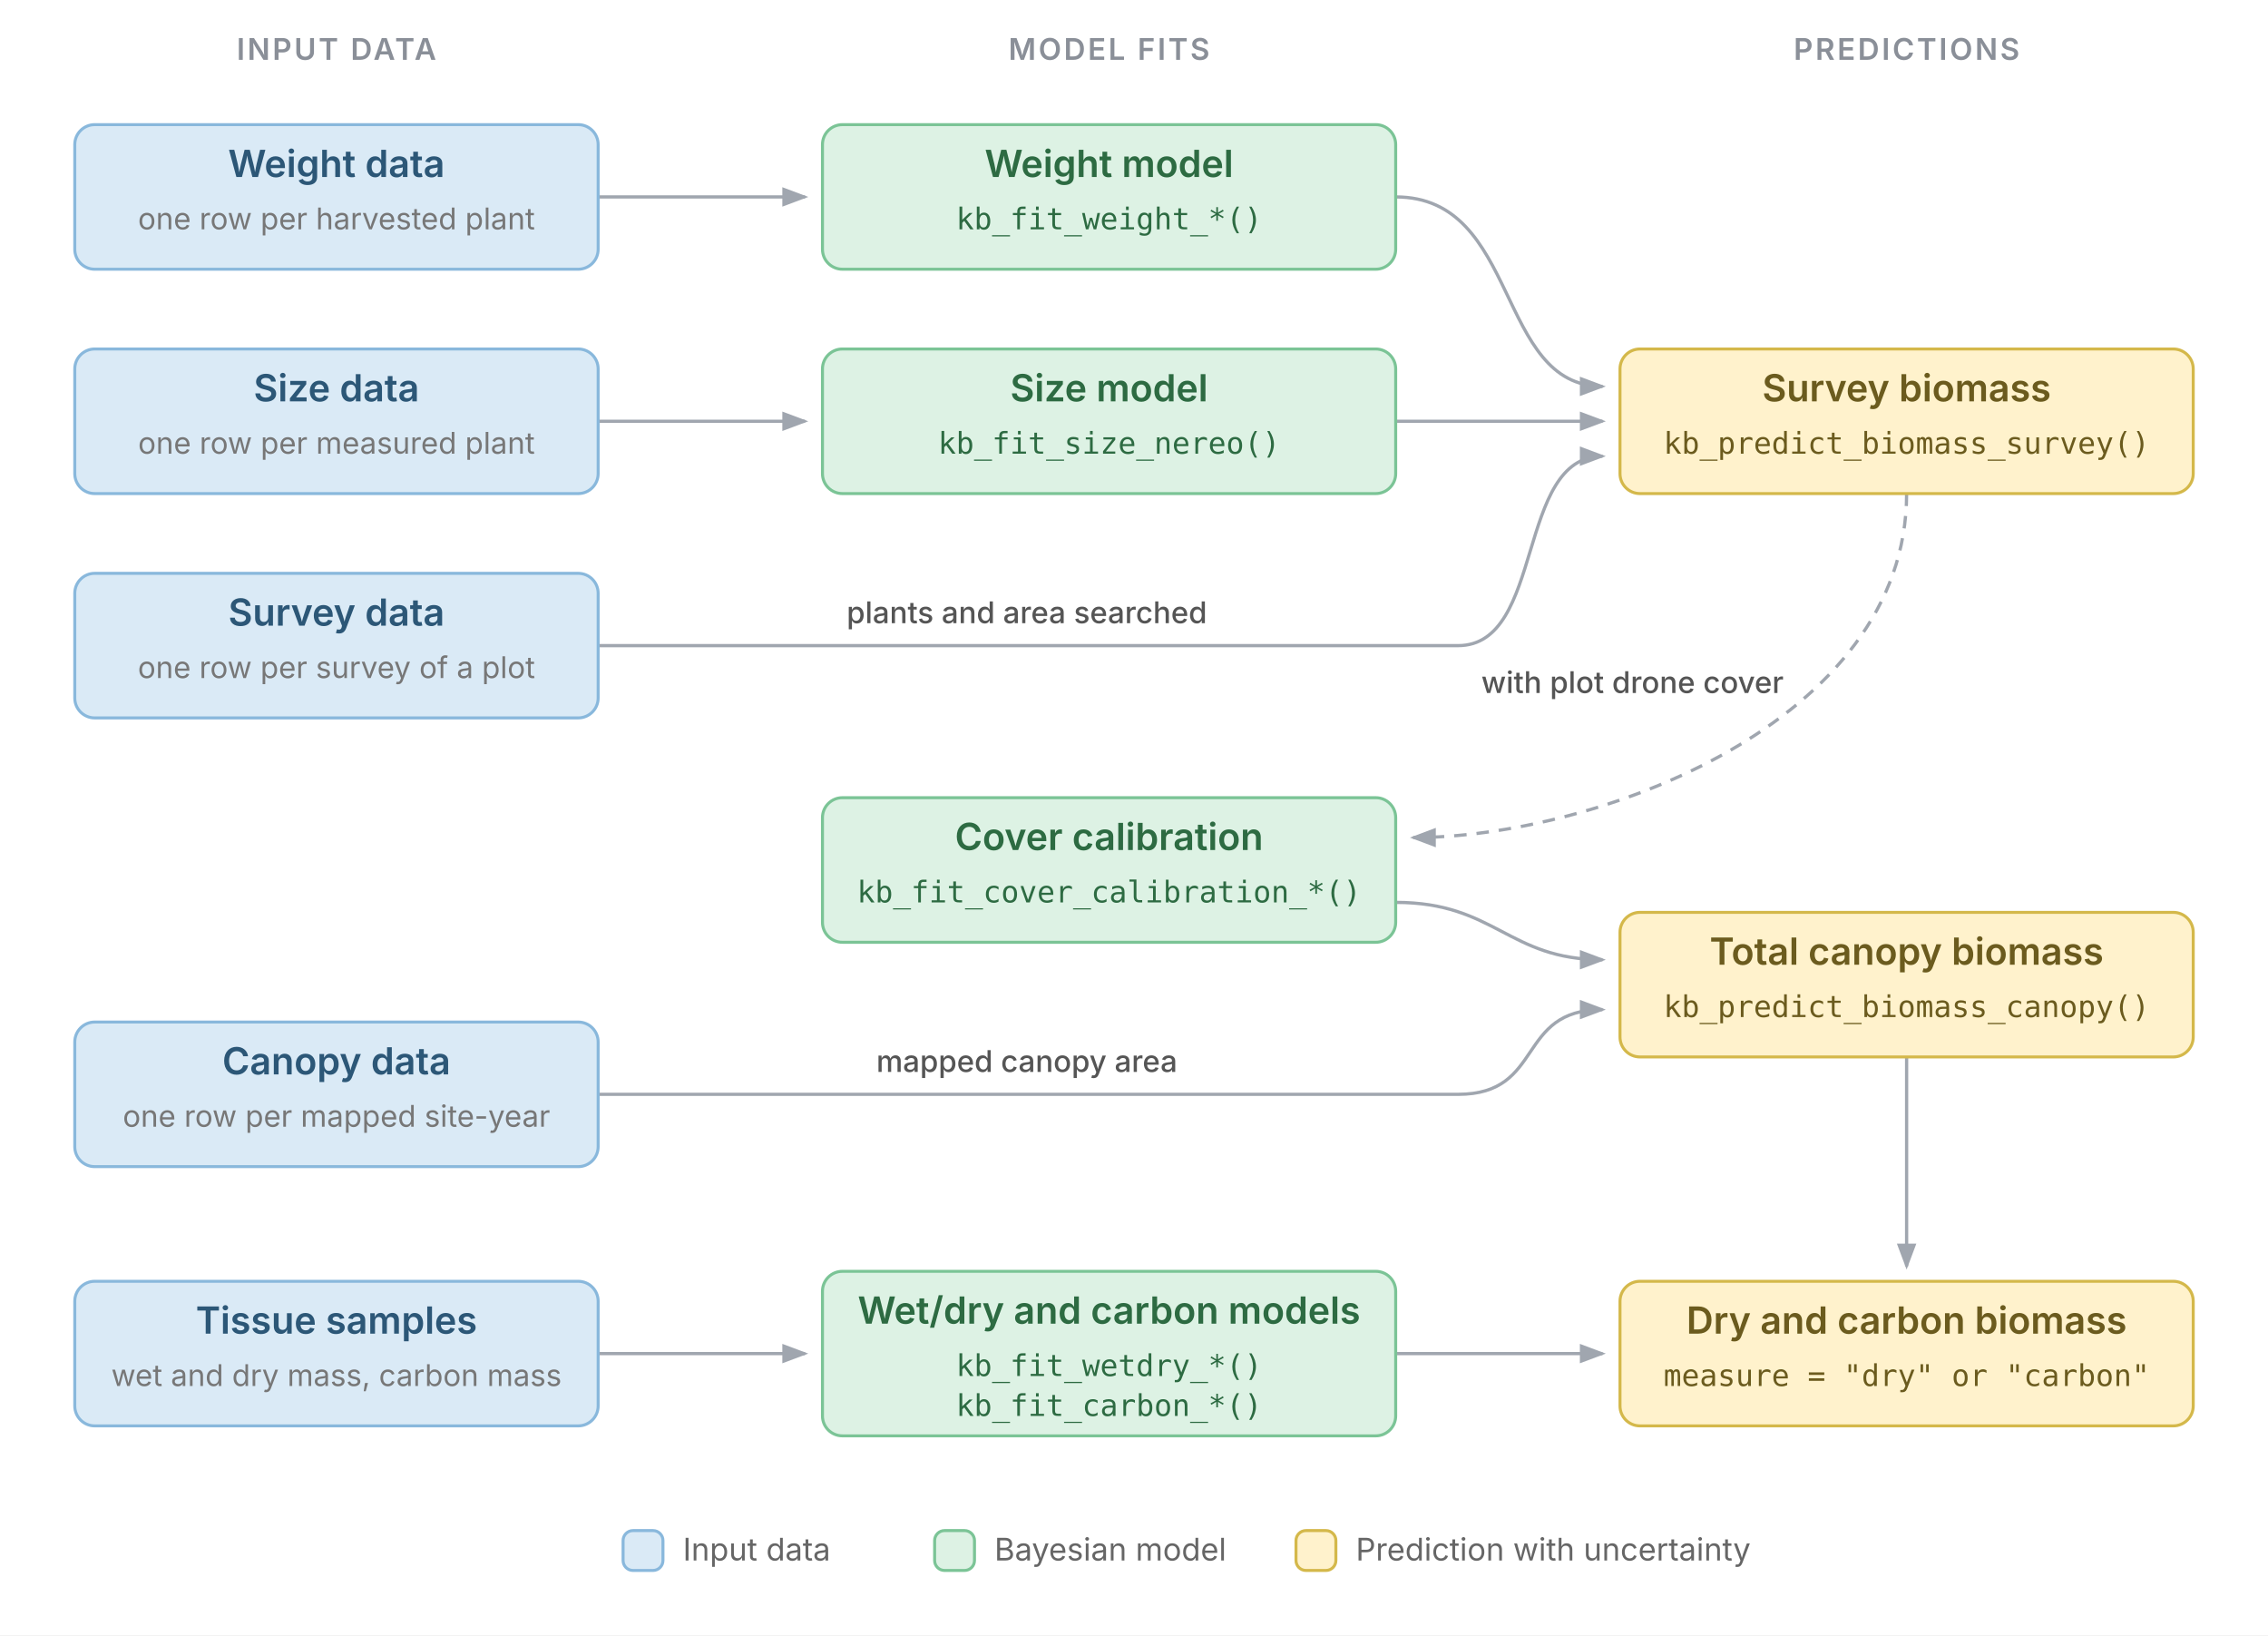
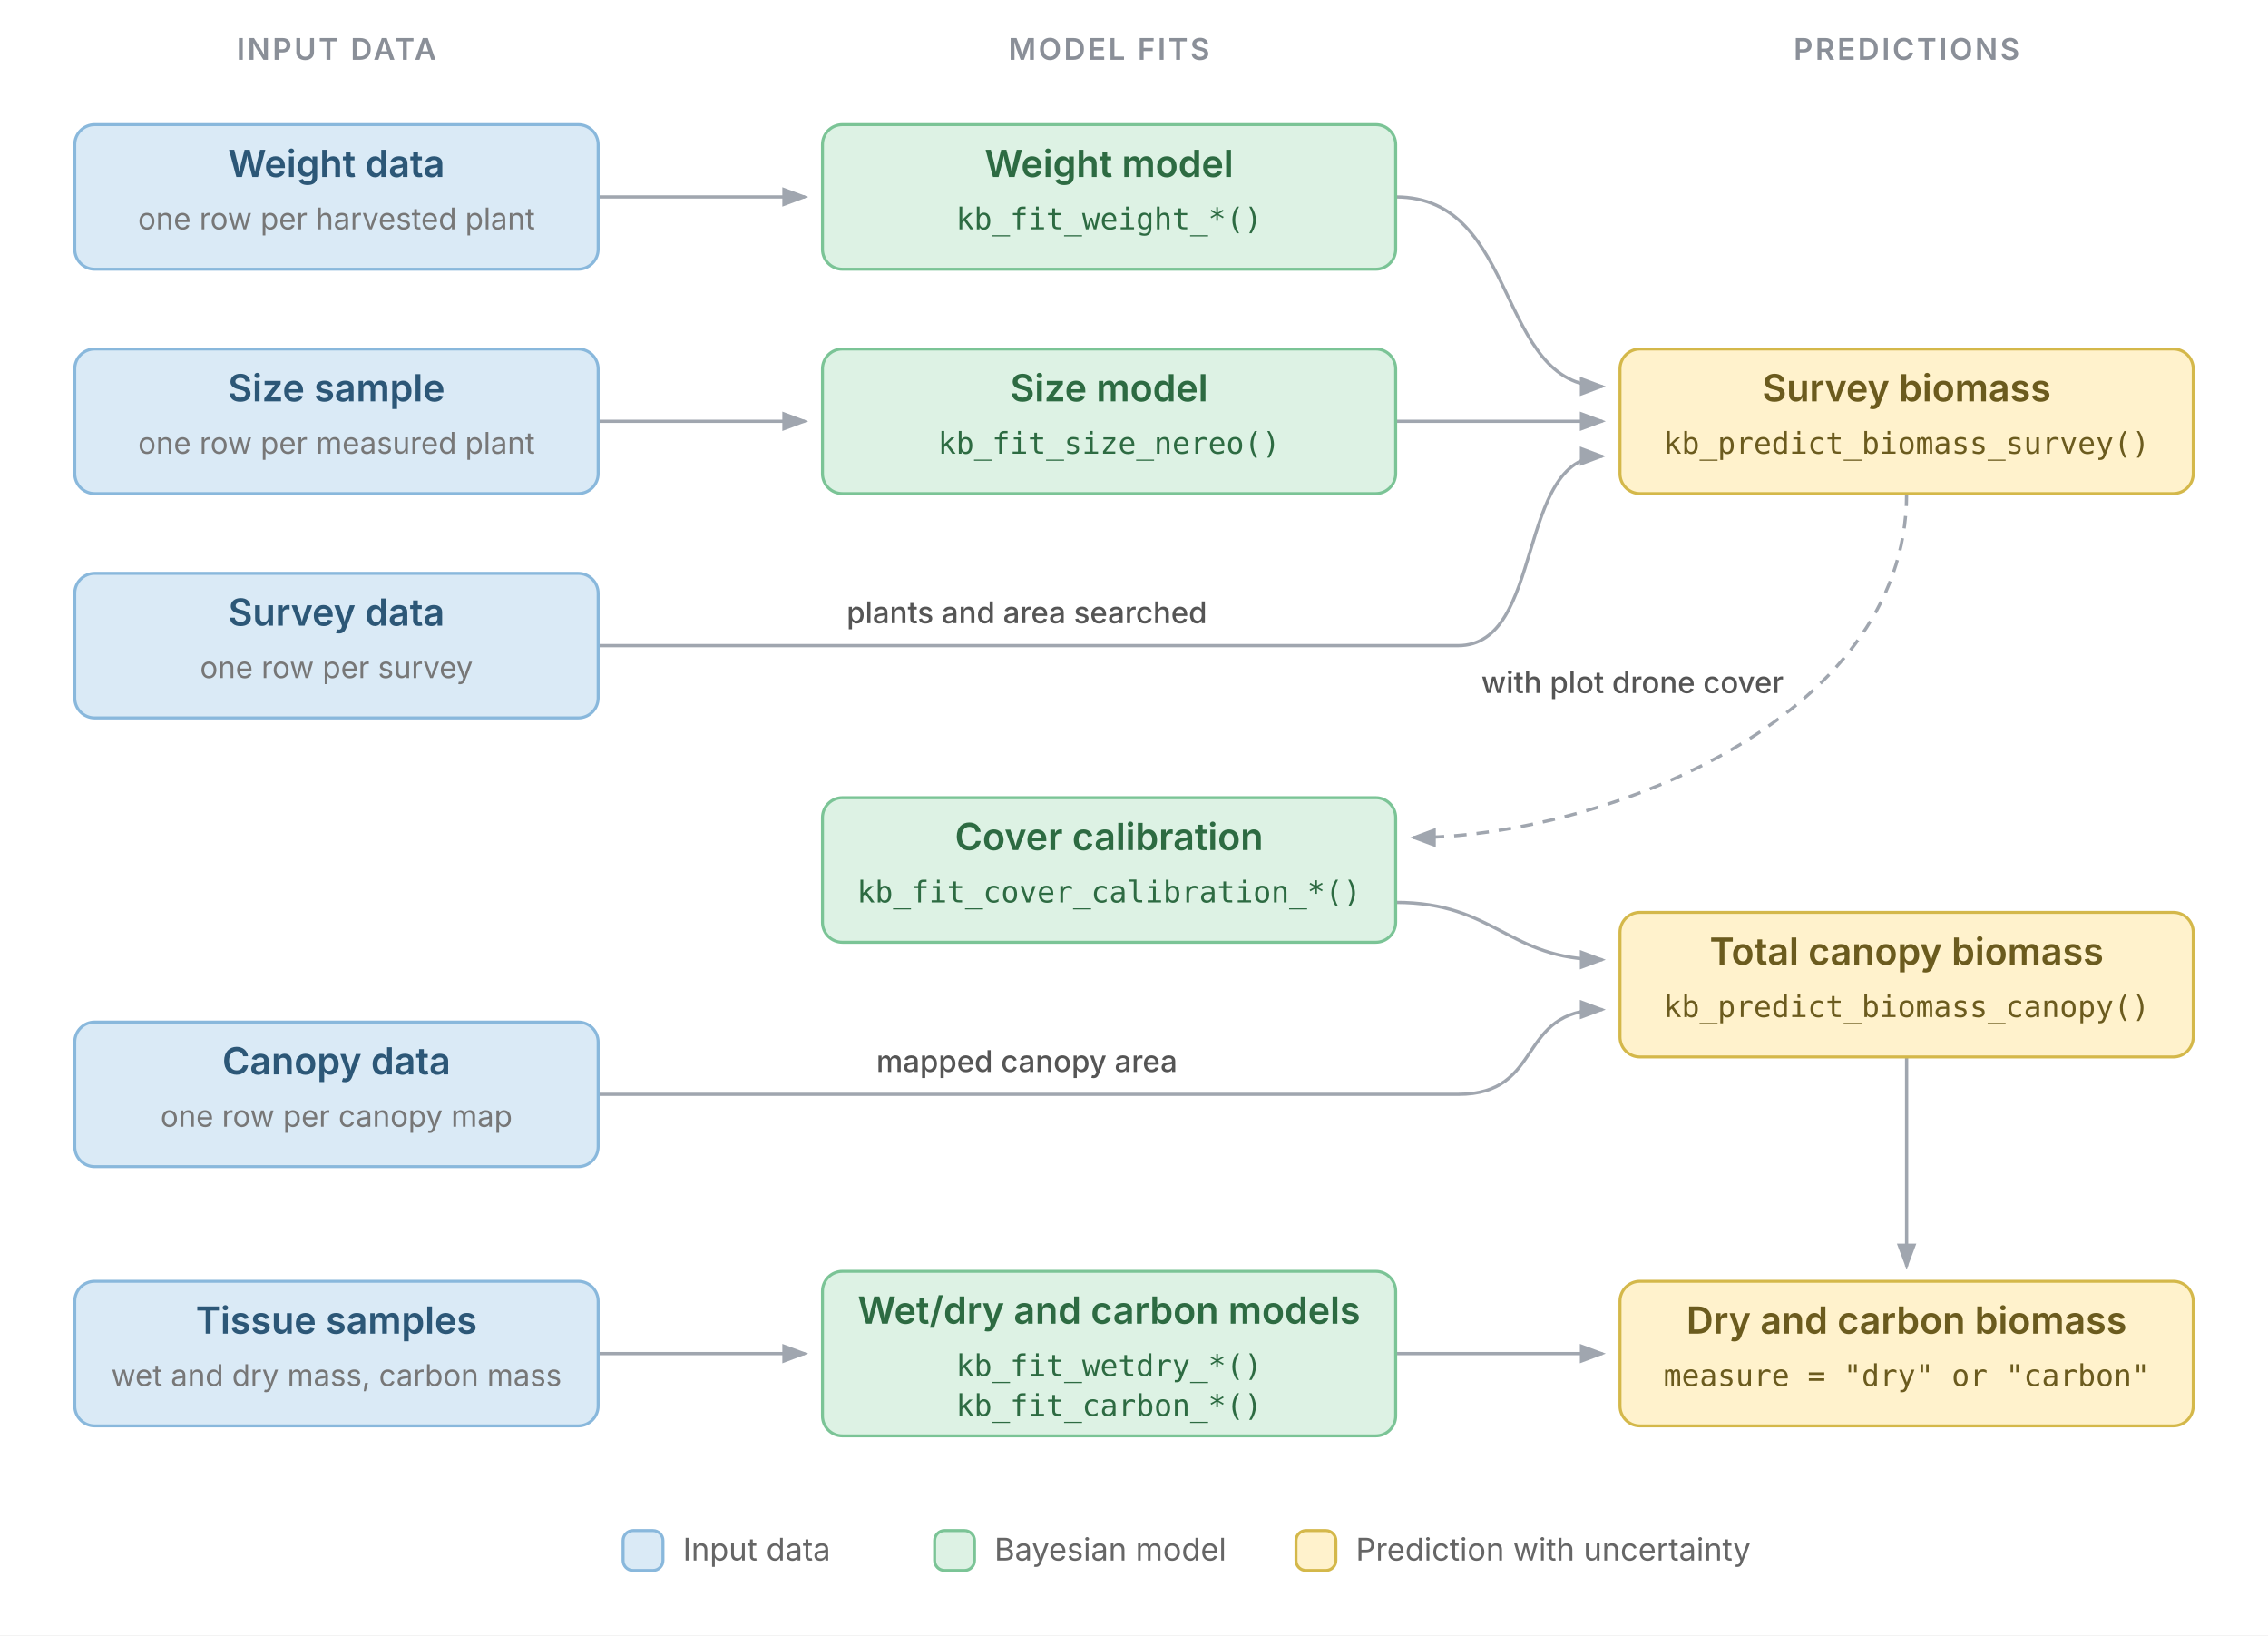
<svg xmlns="http://www.w3.org/2000/svg" viewBox="0 0 910 656" width="910" height="656" role="img" aria-labelledby="title desc">
  <style>
    .bg { fill: #ffffff; }
    .box { stroke-width: 1.2; }
    .data { fill: #DAEAF6; stroke: #89B8DC; }
    .model { fill: #DDF2E4; stroke: #7BC496; }
    .output { fill: #FFF2CC; stroke: #D4B84A; }
    .title { font-family: "Inter", "Segoe UI", "Helvetica Neue", Arial, sans-serif; font-size: 15px; font-weight: 600; text-anchor: middle; }
    .sub { font-family: "Inter", "Segoe UI", "Helvetica Neue", Arial, sans-serif; font-size: 12px; fill: #777; text-anchor: middle; }
    .fn { font-family: "SFMono-Regular", Menlo, Consolas, monospace; font-size: 12px; text-anchor: middle; }
    .data-text { fill: #2C5777; }
    .model-text { fill: #2D6B42; }
    .output-text { fill: #6B5B1E; }
    .edge { fill: none; stroke: #A0A6AF; stroke-width: 1.3; marker-end: url(#arrow); }
    .dashed { stroke-dasharray: 5 4; }
    .label { font-family: "Inter", "Segoe UI", "Helvetica Neue", Arial, sans-serif; font-size: 12px; font-weight: 500; fill: #555; text-anchor: middle; }
    .heading { font-family: "Inter", "Segoe UI", "Helvetica Neue", Arial, sans-serif; font-size: 12px; font-weight: 600; letter-spacing: 0.08em; fill: #8A8F98; text-anchor: middle; }
    .legend { font-family: "Inter", "Segoe UI", "Helvetica Neue", Arial, sans-serif; font-size: 12.5px; fill: #666; }
  </style>
  <defs>
    <marker id="arrow" markerWidth="8" markerHeight="6" refX="7" refY="3" orient="auto">
      <path d="M 0 0 L 8 3 L 0 6 Z" fill="#A0A6AF" />
    </marker>
  </defs>
  <rect class="bg" width="910" height="656" />
  <text class="heading" x="135" y="24">INPUT DATA</text>
  <text class="heading" x="445" y="24">MODEL FITS</text>
  <text class="heading" x="765" y="24">PREDICTIONS</text>
  <path class="edge" d="M 240 79 L 323 79" />
  <path class="edge" d="M 240 169 L 323 169" />
  <path class="edge" d="M 560 79 C 610 79 600 155 643 155" />
  <path class="edge" d="M 560 169 L 643 169" />
  <path class="edge" d="M 240 259 L 585 259 C 620 259 608 183 643 183" />
  <text class="label" x="412" y="250">plants and area searched</text>
  <path class="edge dashed" d="M 765 198 C 765 290 640 336 567 336" />
  <text class="label" x="655" y="278" text-anchor="end">with plot drone cover</text>
  <path class="edge" d="M 560 362 C 600 362 605 385 643 385" />
  <path class="edge" d="M 240 439 L 585 439 C 620 439 608 405 643 405" />
  <text class="label" x="412" y="430">mapped canopy area</text>
  <path class="edge" d="M 765 424 L 765 508" />
  <path class="edge" d="M 240 543 L 323 543" />
  <path class="edge" d="M 560 543 L 643 543" />
  <rect rx="8" ry="8" class="box data" x="30" y="50" width="210" height="58" />
  <text class="title data-text" x="135" y="71">Weight data</text>
  <text class="sub" x="135" y="92">one row per harvested plant</text>
  <rect rx="8" ry="8" class="box data" x="30" y="140" width="210" height="58" />
-   <text class="title data-text" x="135" y="161">Size data</text>
+   <text class="title data-text" x="135" y="161">Size sample</text>
  <text class="sub" x="135" y="182">one row per measured plant</text>
  <rect rx="8" ry="8" class="box data" x="30" y="230" width="210" height="58" />
  <text class="title data-text" x="135" y="251">Survey data</text>
-   <text class="sub" x="135" y="272">one row per survey of a plot</text>
+   <text class="sub" x="135" y="272">one row per survey</text>
  <rect rx="8" ry="8" class="box data" x="30" y="410" width="210" height="58" />
  <text class="title data-text" x="135" y="431">Canopy data</text>
-   <text class="sub" x="135" y="452">one row per mapped site-year</text>
+   <text class="sub" x="135" y="452">one row per canopy map</text>
  <rect rx="8" ry="8" class="box data" x="30" y="514" width="210" height="58" />
  <text class="title data-text" x="135" y="535">Tissue samples</text>
  <text class="sub" x="135" y="556">wet and dry mass, carbon mass</text>
  <rect rx="8" ry="8" class="box model" x="330" y="50" width="230" height="58" />
  <text class="title model-text" x="445" y="71">Weight model</text>
  <text class="fn model-text" x="445" y="92">kb_fit_weight_*()</text>
  <rect rx="8" ry="8" class="box model" x="330" y="140" width="230" height="58" />
  <text class="title model-text" x="445" y="161">Size model</text>
  <text class="fn model-text" x="445" y="182">kb_fit_size_nereo()</text>
  <rect rx="8" ry="8" class="box model" x="330" y="320" width="230" height="58" />
  <text class="title model-text" x="445" y="341">Cover calibration</text>
  <text class="fn model-text" x="445" y="362">kb_fit_cover_calibration_*()</text>
  <rect rx="8" ry="8" class="box model" x="330" y="510" width="230" height="66" />
  <text class="title model-text" x="445" y="531">Wet/dry and carbon models</text>
  <text class="fn model-text" x="445" y="552">kb_fit_wetdry_*()</text>
  <text class="fn model-text" x="445" y="568">kb_fit_carbon_*()</text>
  <rect rx="8" ry="8" class="box output" x="650" y="140" width="230" height="58" />
  <text class="title output-text" x="765" y="161">Survey biomass</text>
  <text class="fn output-text" x="765" y="182">kb_predict_biomass_survey()</text>
  <rect rx="8" ry="8" class="box output" x="650" y="366" width="230" height="58" />
  <text class="title output-text" x="765" y="387">Total canopy biomass</text>
  <text class="fn output-text" x="765" y="408">kb_predict_biomass_canopy()</text>
  <rect rx="8" ry="8" class="box output" x="650" y="514" width="230" height="58" />
  <text class="title output-text" x="765" y="535">Dry and carbon biomass</text>
  <text class="fn output-text" x="765" y="556">measure = "dry" or "carbon"</text>
  <rect rx="4" ry="4" class="box data" x="250" y="614" width="16" height="16" />
  <text class="legend" x="274" y="626">Input data</text>
  <rect rx="4" ry="4" class="box model" x="375" y="614" width="16" height="16" />
  <text class="legend" x="399" y="626">Bayesian model</text>
  <rect rx="4" ry="4" class="box output" x="520" y="614" width="16" height="16" />
  <text class="legend" x="544" y="626">Prediction with uncertainty</text>
</svg>
